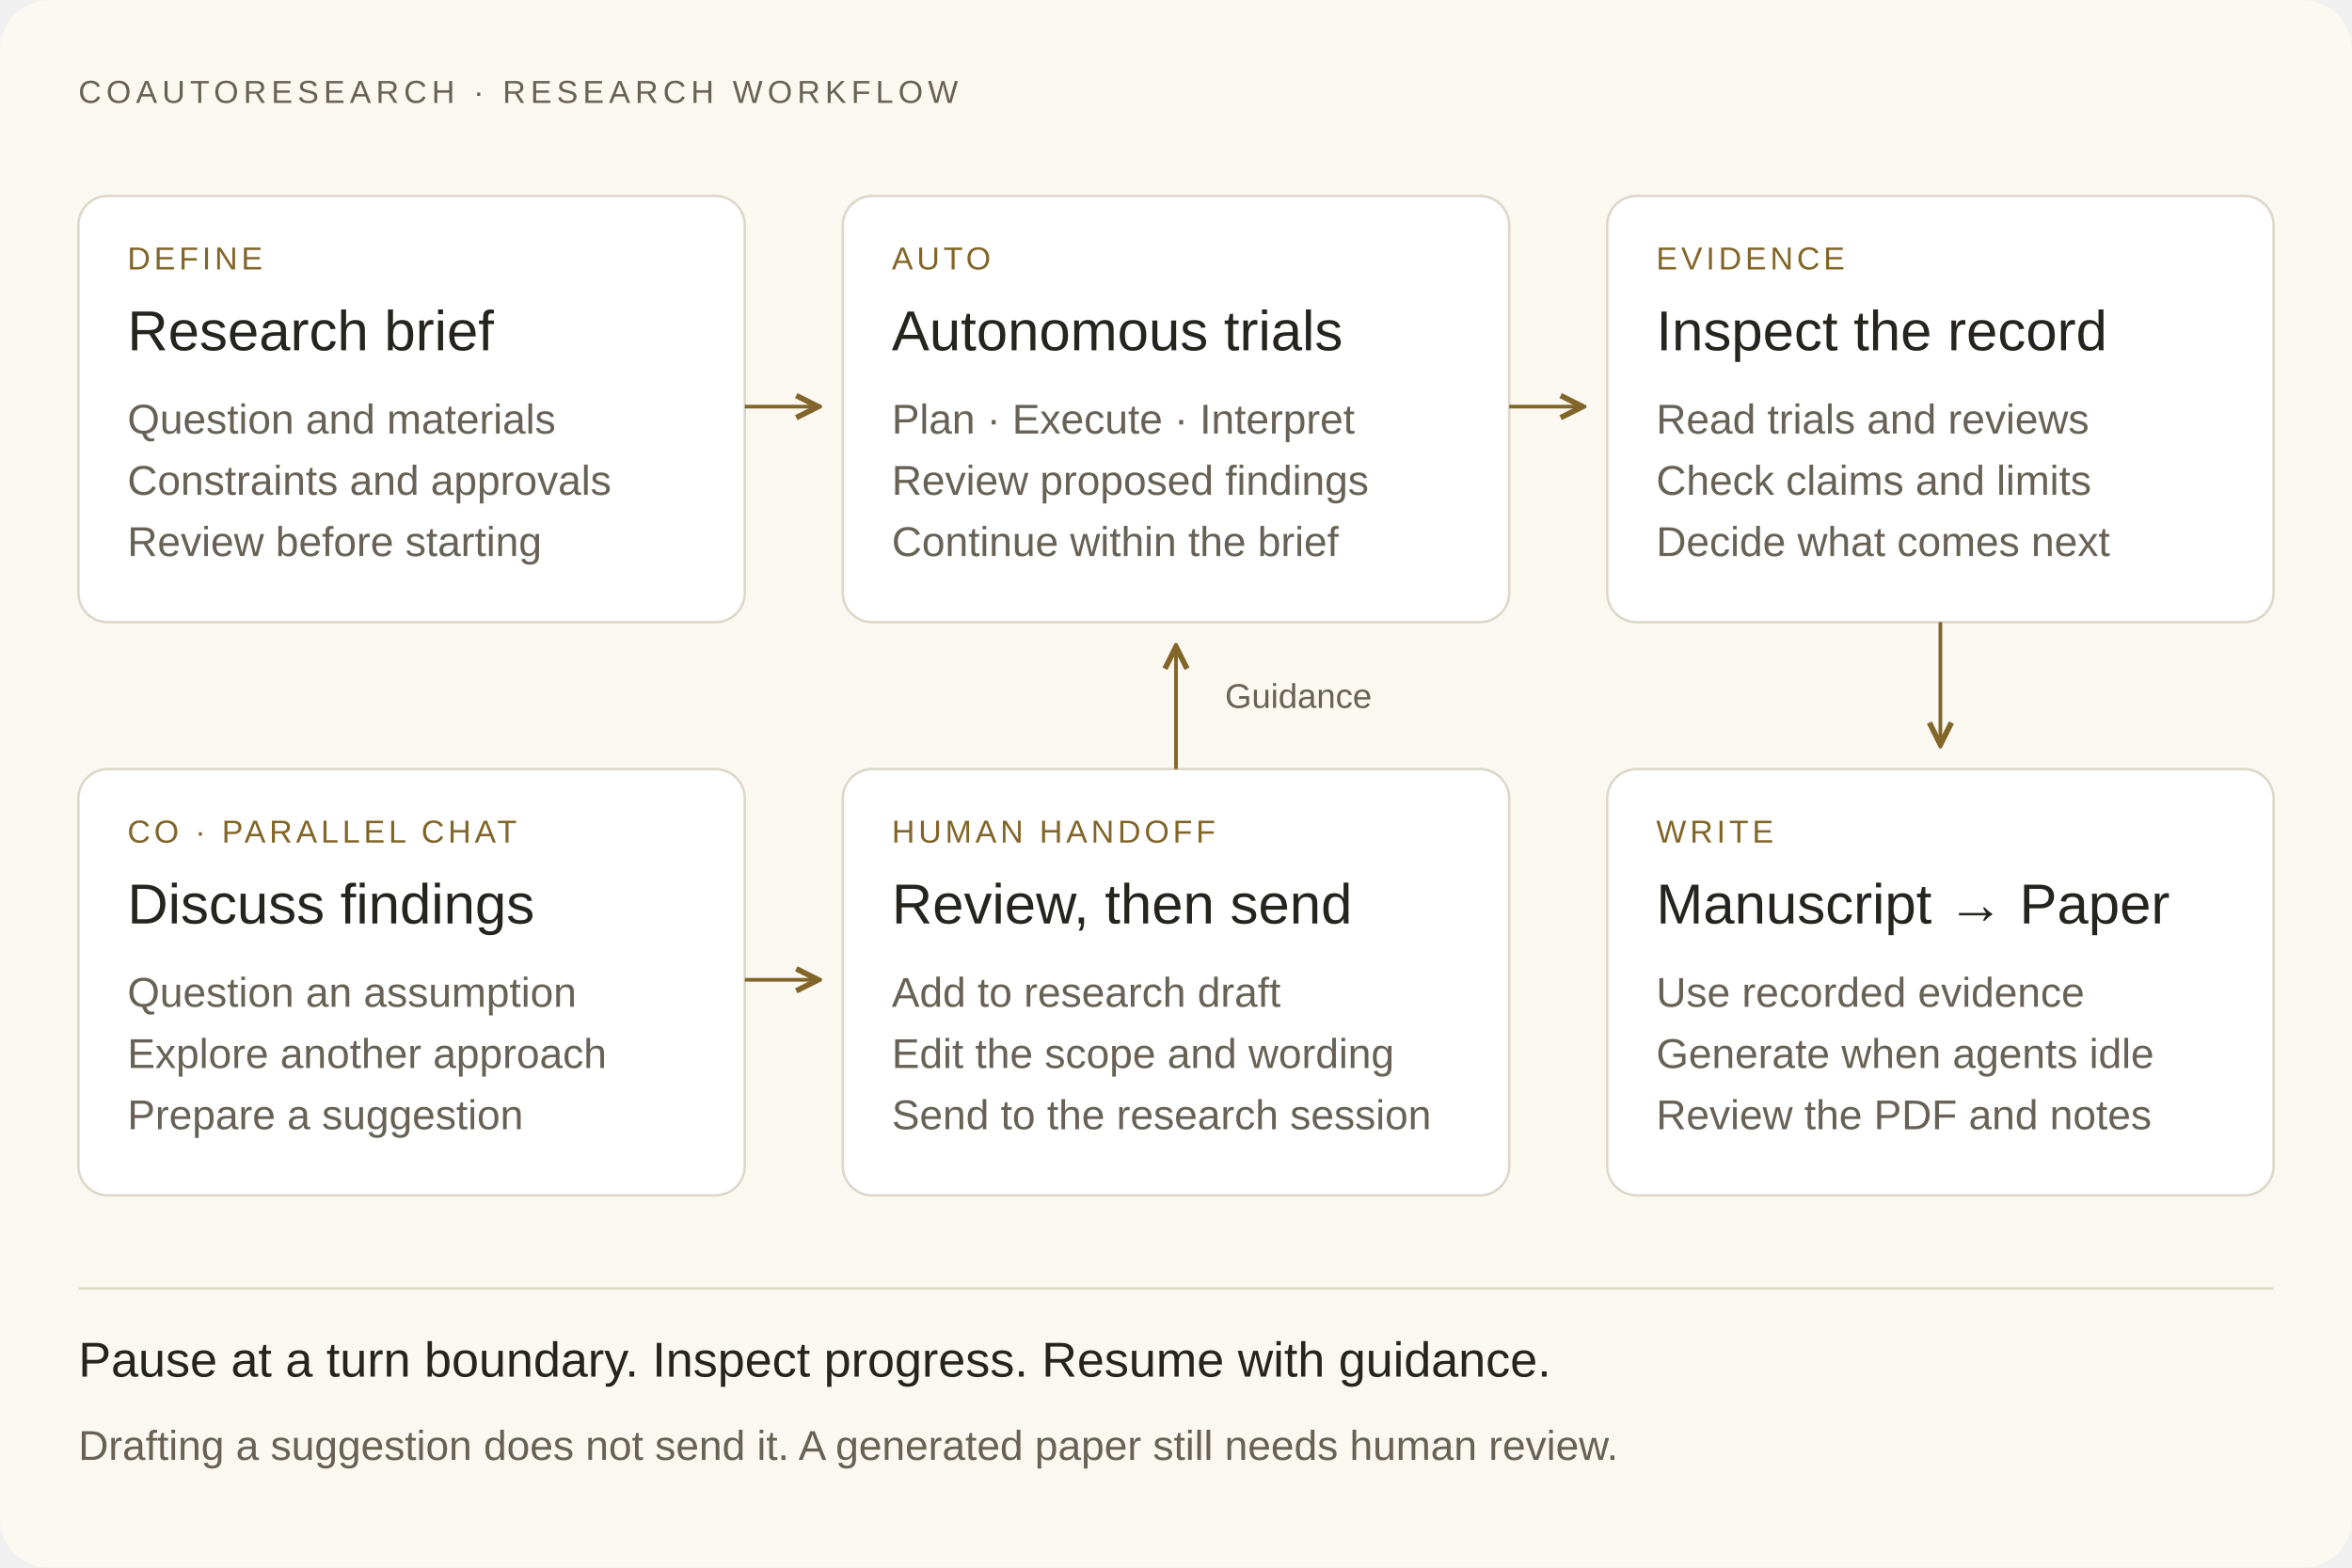
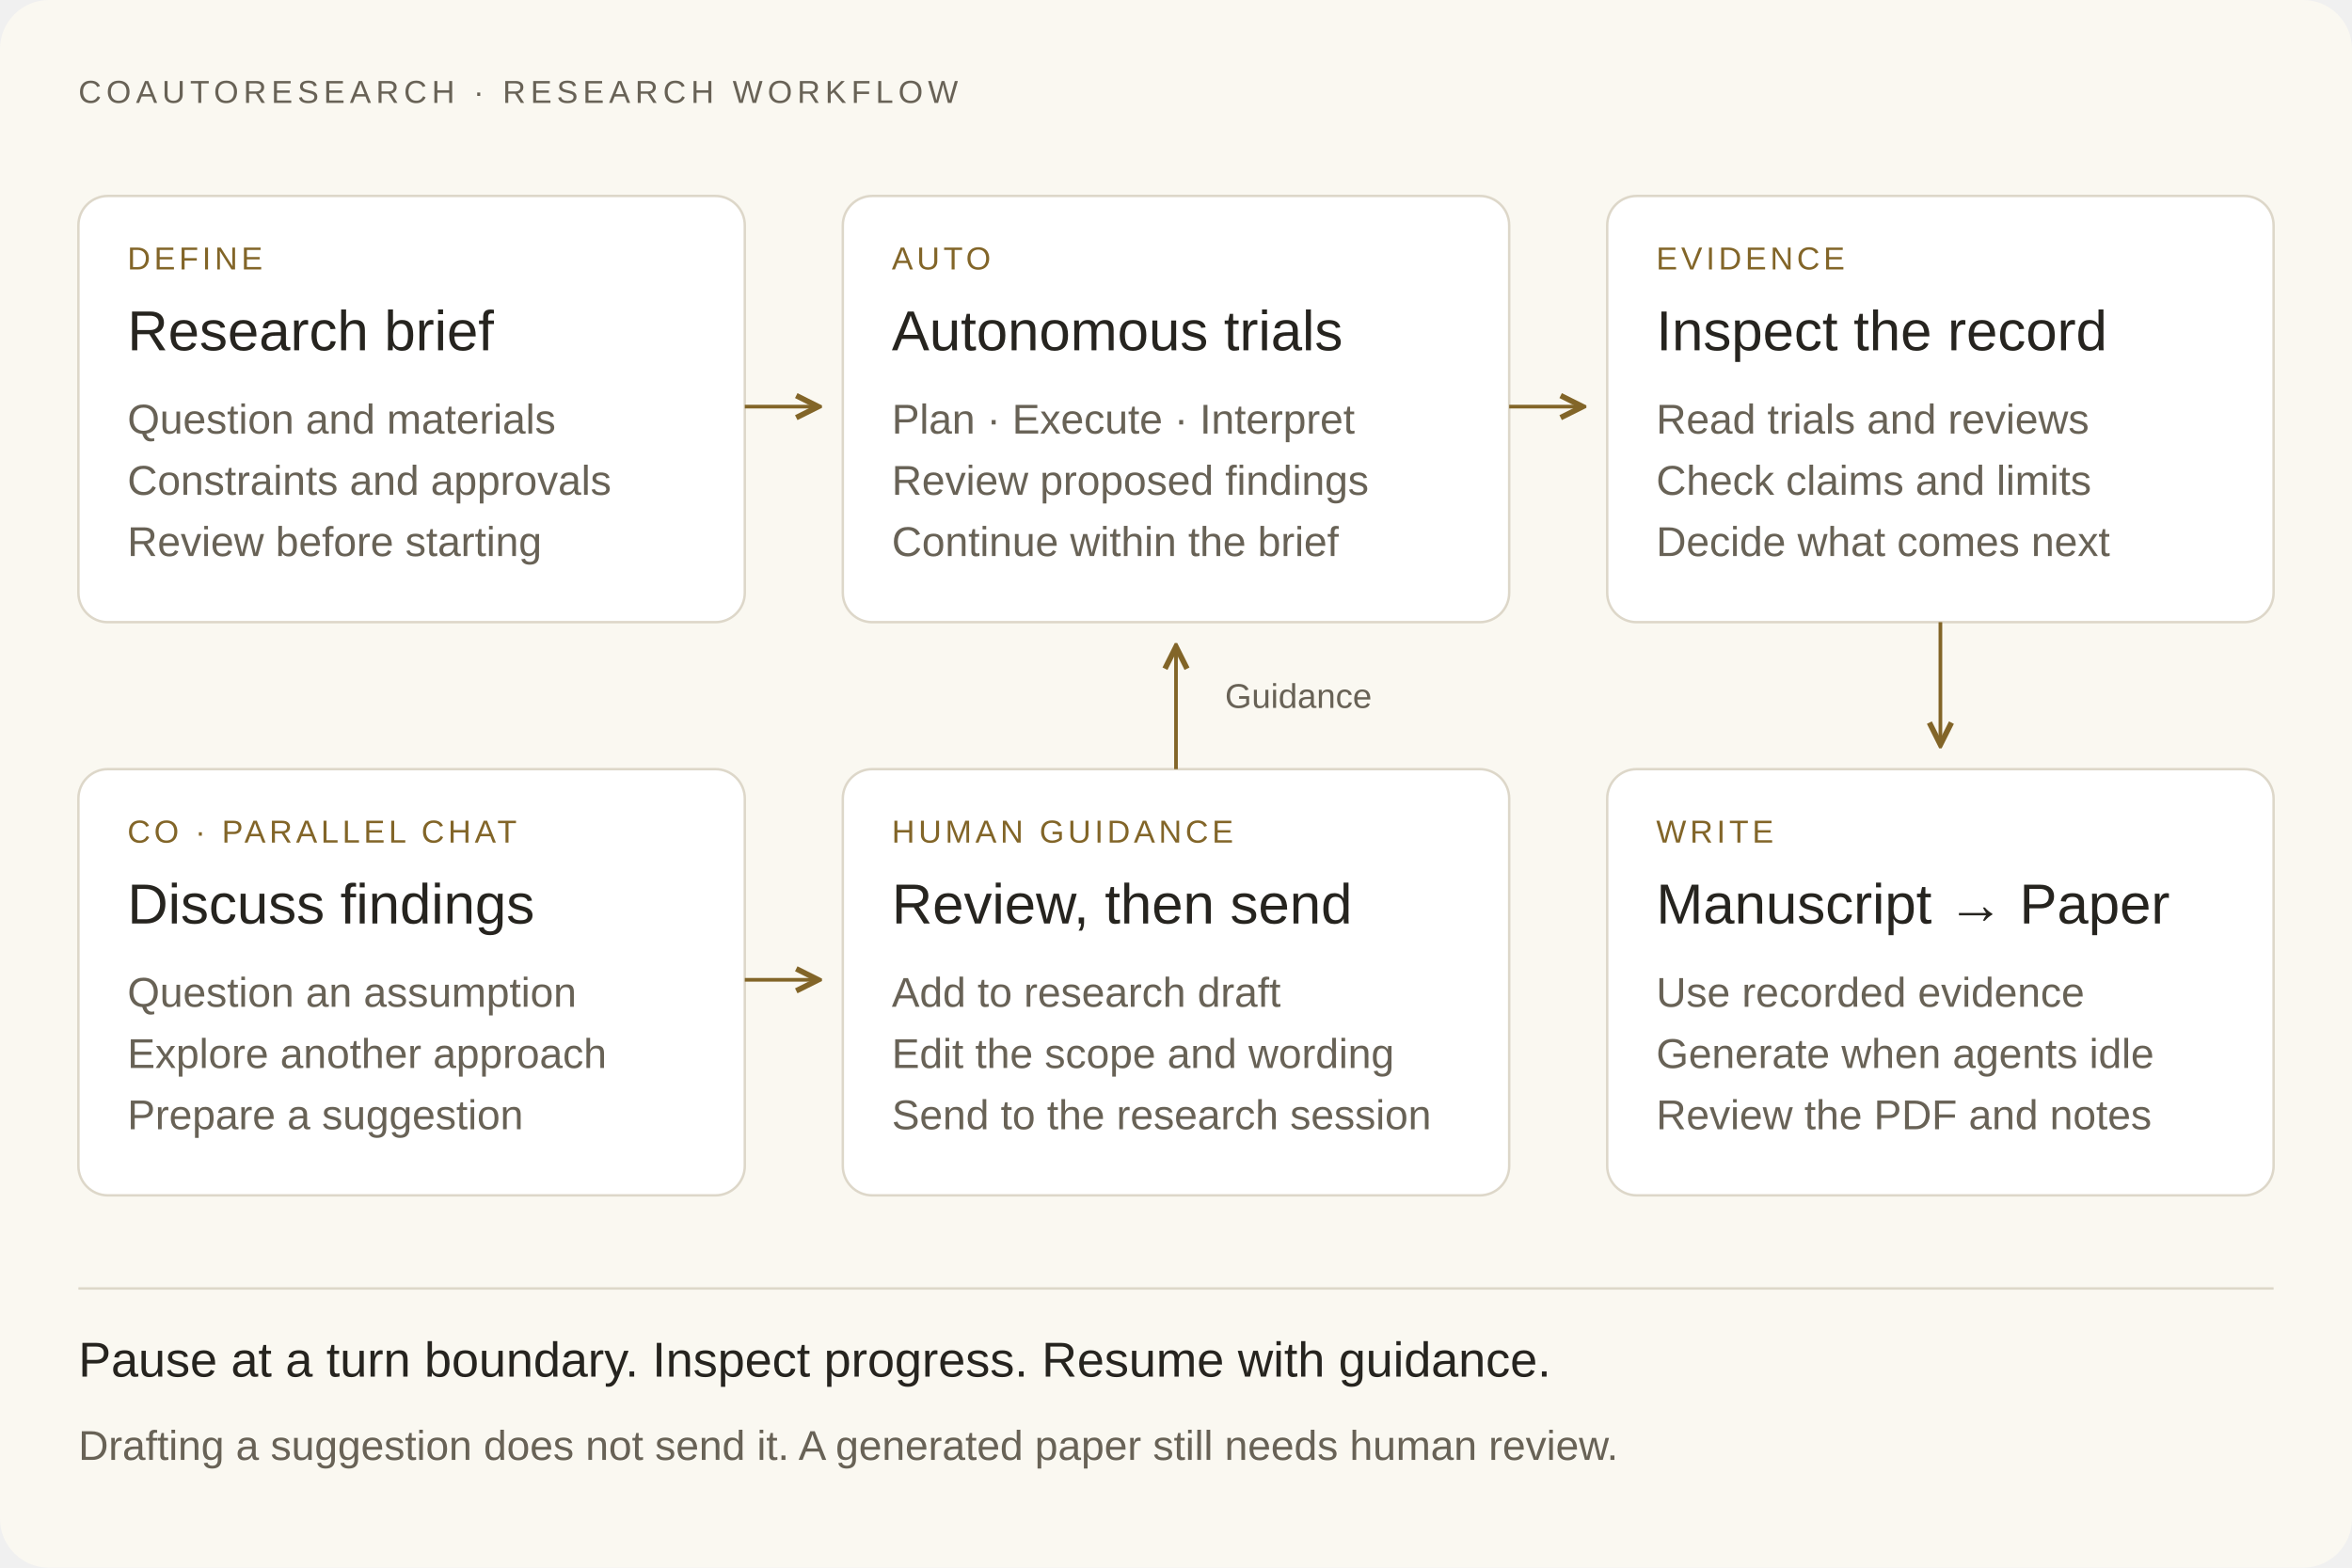
<svg xmlns="http://www.w3.org/2000/svg" width="960" height="640" viewBox="0 0 960 640" role="img" aria-labelledby="title desc">
  <defs>
    <marker id="arrow" markerWidth="8" markerHeight="8" refX="7" refY="4" orient="auto-start-reverse">
      <path d="M1 1 L7 4 L1 7" fill="none" stroke="#826528" stroke-width="1.5" />
    </marker>
  </defs>
  <rect width="960" height="640" rx="20" fill="#faf8f1" />
  <g font-family="Arial, Helvetica, sans-serif">
    <text x="32" y="42" fill="#686256" font-size="13" letter-spacing="2">COAUTORESEARCH · RESEARCH WORKFLOW</text>
    <rect x="32" y="80" width="272" height="174" rx="12" fill="#ffffff" stroke="#ddd7c9" />
    <text x="52" y="110" fill="#826528" font-size="13" letter-spacing="1.5">DEFINE</text>
    <text x="52" y="143" fill="#26241f" font-size="23">Research brief</text>
    <text x="52" y="177" fill="#686256" font-size="17">Question and materials</text>
    <text x="52" y="202" fill="#686256" font-size="17">Constraints and approvals</text>
    <text x="52" y="227" fill="#686256" font-size="17">Review before starting</text>
    <rect x="344" y="80" width="272" height="174" rx="12" fill="#ffffff" stroke="#ddd7c9" />
    <text x="364" y="110" fill="#826528" font-size="13" letter-spacing="1.5">AUTO</text>
    <text x="364" y="143" fill="#26241f" font-size="23">Autonomous trials</text>
    <text x="364" y="177" fill="#686256" font-size="17">Plan · Execute · Interpret</text>
    <text x="364" y="202" fill="#686256" font-size="17">Review proposed findings</text>
    <text x="364" y="227" fill="#686256" font-size="17">Continue within the brief</text>
    <rect x="656" y="80" width="272" height="174" rx="12" fill="#ffffff" stroke="#ddd7c9" />
    <text x="676" y="110" fill="#826528" font-size="13" letter-spacing="1.5">EVIDENCE</text>
    <text x="676" y="143" fill="#26241f" font-size="23">Inspect the record</text>
    <text x="676" y="177" fill="#686256" font-size="17">Read trials and reviews</text>
    <text x="676" y="202" fill="#686256" font-size="17">Check claims and limits</text>
    <text x="676" y="227" fill="#686256" font-size="17">Decide what comes next</text>
    <path d="M304 166 H334" fill="none" stroke="#826528" stroke-width="1.5" marker-end="url(#arrow)" />
    <path d="M616 166 H646" fill="none" stroke="#826528" stroke-width="1.5" marker-end="url(#arrow)" />
    <rect x="32" y="314" width="272" height="174" rx="12" fill="#ffffff" stroke="#ddd7c9" />
    <text x="52" y="344" fill="#826528" font-size="13" letter-spacing="1.5">CO · PARALLEL CHAT</text>
    <text x="52" y="377" fill="#26241f" font-size="23">Discuss findings</text>
    <text x="52" y="411" fill="#686256" font-size="17">Question an assumption</text>
    <text x="52" y="436" fill="#686256" font-size="17">Explore another approach</text>
    <text x="52" y="461" fill="#686256" font-size="17">Prepare a suggestion</text>
    <rect x="344" y="314" width="272" height="174" rx="12" fill="#ffffff" stroke="#ddd7c9" />
-     <text x="364" y="344" fill="#826528" font-size="13" letter-spacing="1.5">HUMAN HANDOFF</text>
+     <text x="364" y="344" fill="#826528" font-size="13" letter-spacing="1.5">HUMAN GUIDANCE</text>
    <text x="364" y="377" fill="#26241f" font-size="23">Review, then send</text>
    <text x="364" y="411" fill="#686256" font-size="17">Add to research draft</text>
    <text x="364" y="436" fill="#686256" font-size="17">Edit the scope and wording</text>
    <text x="364" y="461" fill="#686256" font-size="17">Send to the research session</text>
    <path d="M304 400 H334" fill="none" stroke="#826528" stroke-width="1.5" marker-end="url(#arrow)" />
    <path d="M480 314 V264" fill="none" stroke="#826528" stroke-width="1.5" marker-end="url(#arrow)" />
    <text x="500" y="289" fill="#686256" font-size="14">Guidance</text>
    <rect x="656" y="314" width="272" height="174" rx="12" fill="#ffffff" stroke="#ddd7c9" />
    <text x="676" y="344" fill="#826528" font-size="13" letter-spacing="1.5">WRITE</text>
    <text x="676" y="377" fill="#26241f" font-size="23">Manuscript → Paper</text>
    <text x="676" y="411" fill="#686256" font-size="17">Use recorded evidence</text>
    <text x="676" y="436" fill="#686256" font-size="17">Generate when agents idle</text>
    <text x="676" y="461" fill="#686256" font-size="17">Review the PDF and notes</text>
    <path d="M792 254 V304" fill="none" stroke="#826528" stroke-width="1.5" marker-end="url(#arrow)" />
    <path d="M32 526 H928" stroke="#ddd7c9" />
    <text x="32" y="562" fill="#26241f" font-size="20">Pause at a turn boundary. Inspect progress. Resume with guidance.</text>
    <text x="32" y="596" fill="#686256" font-size="17">Drafting a suggestion does not send it. A generated paper still needs human review.</text>
  </g>
</svg>
